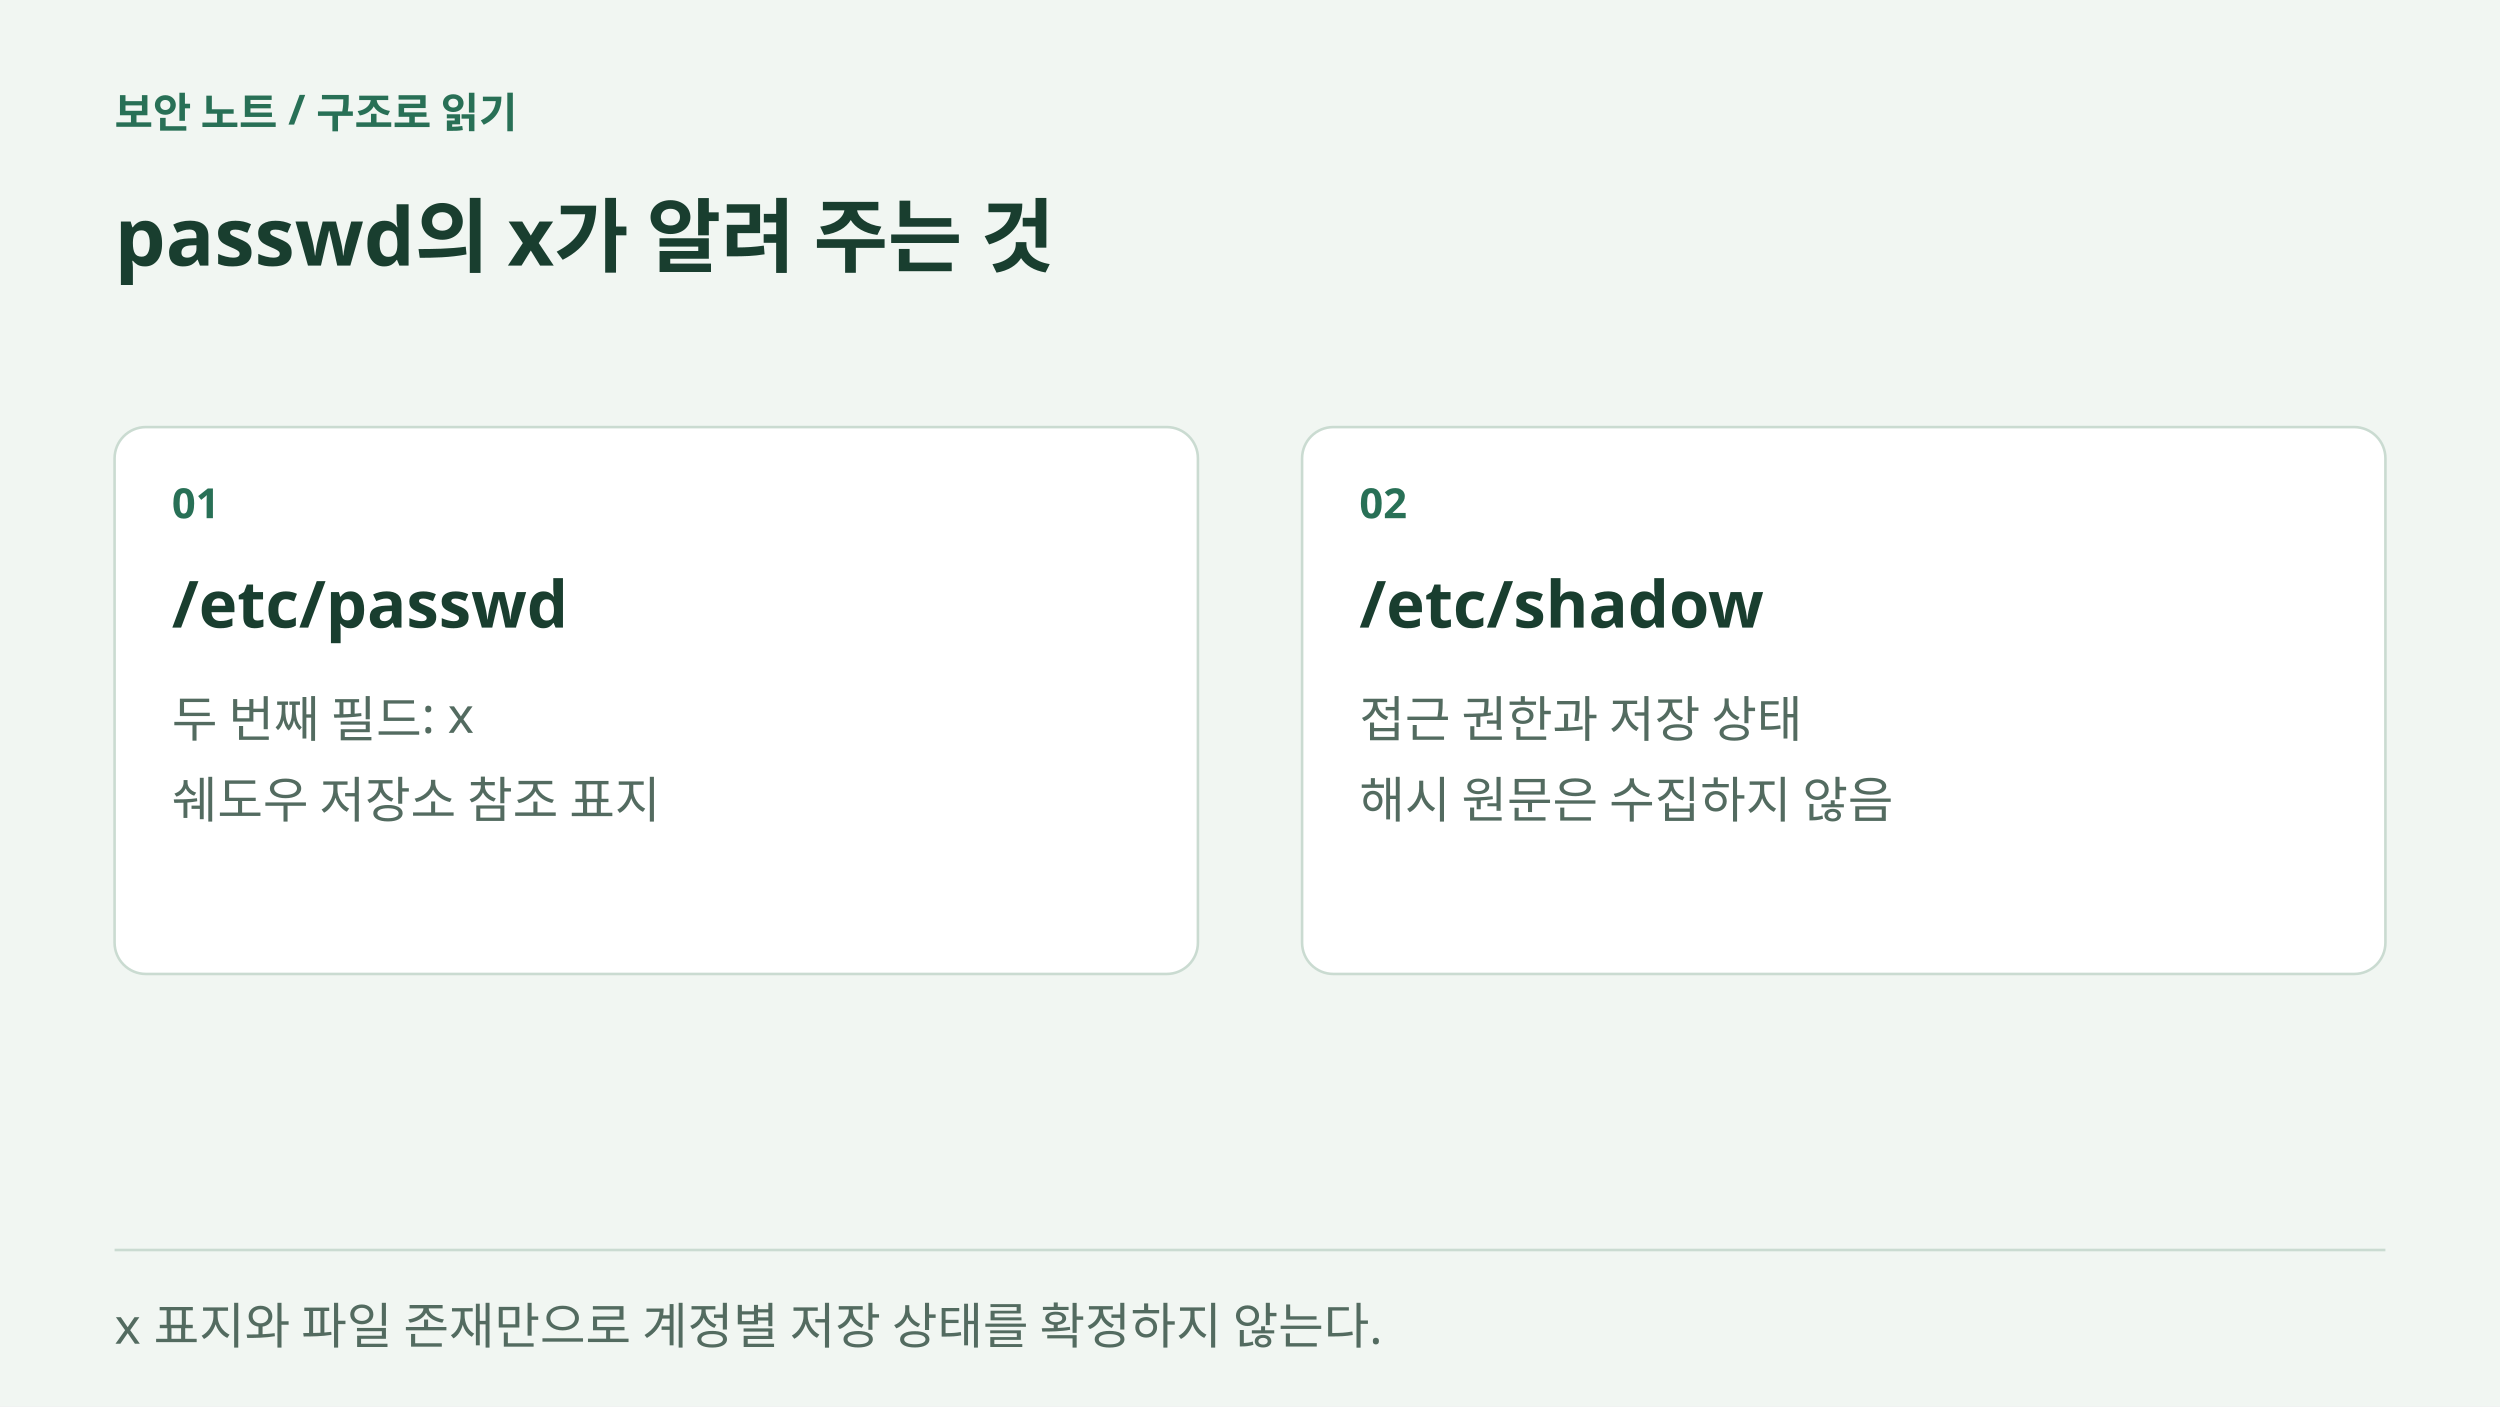
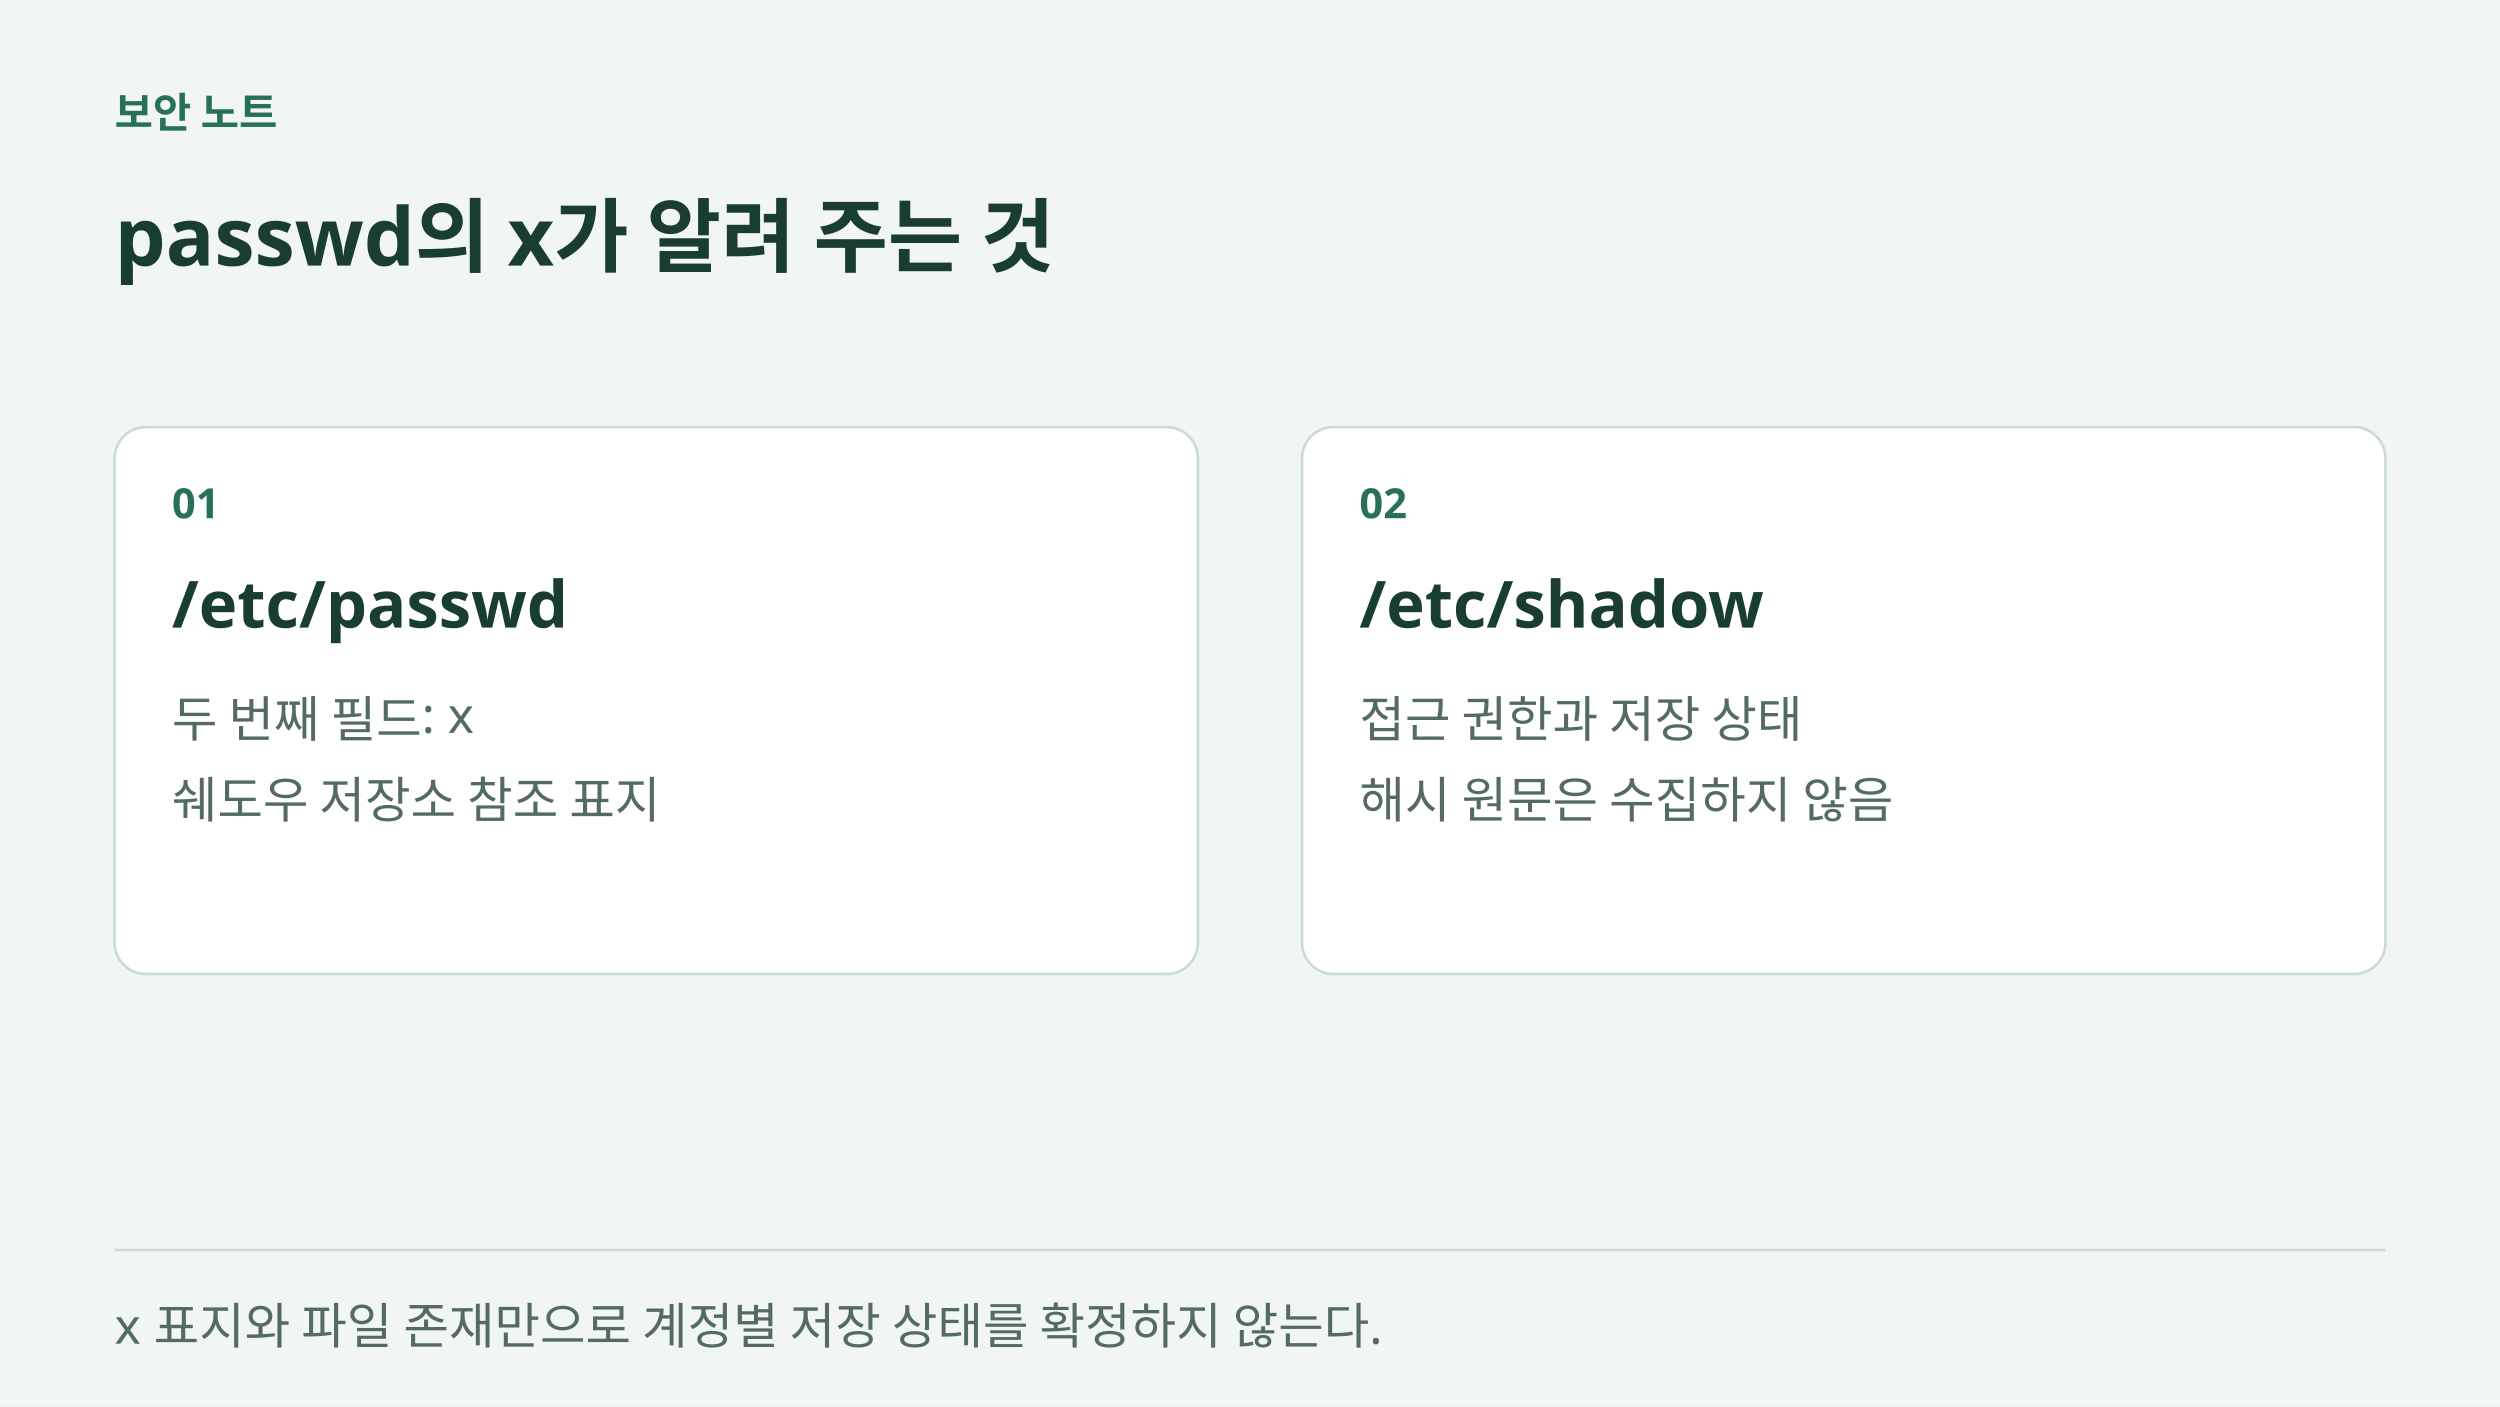
<svg xmlns="http://www.w3.org/2000/svg" width="960" height="540" viewBox="0 0 960 540" role="img" aria-labelledby="title desc">
  <rect width="960" height="540" fill="#f1f6f2" />
  <g font-family="'Malgun Gothic','Noto Sans KR',sans-serif">
-     <text x="44" y="49" font-size="16" fill="#287056" font-weight="700">보안 노트  /  구조로 읽기</text>
+     <text x="44" y="49" font-size="16" fill="#287056" font-weight="700">보안 노트</text>
    <text x="44" y="102" font-size="31" fill="#193e2f" font-weight="700">passwd의 x가 알려 주는 것</text>
    <rect x="44" y="164" width="416" height="210" rx="12" fill="#fff" stroke="#cadbd1" />
    <text x="66" y="199" font-size="16" fill="#287056" font-weight="700">01</text>
    <text x="66" y="241" font-size="25" fill="#193e2f" font-weight="700">/etc/passwd</text>
    <text x="66" y="283" font-size="19" fill="#536b60" font-weight="400">두 번째 필드: x</text>
    <text x="66" y="314" font-size="19" fill="#536b60" font-weight="400">쉐도우 저장소 참조 표지</text>
    <rect x="500" y="164" width="416" height="210" rx="12" fill="#fff" stroke="#cadbd1" />
    <text x="522" y="199" font-size="16" fill="#287056" font-weight="700">02</text>
    <text x="522" y="241" font-size="25" fill="#193e2f" font-weight="700">/etc/shadow</text>
    <text x="522" y="283" font-size="19" fill="#536b60" font-weight="400">접근 권한과 저장 상태</text>
    <text x="522" y="314" font-size="19" fill="#536b60" font-weight="400">해시 원문은 수집하지 않음</text>
    <path d="M44 480H916" stroke="#cadbd1" />
    <text x="44" y="516" font-size="19" fill="#536b60" font-weight="400">x 표지와 파일 존재만으로 계정별 저장 상태를 확정하지 않는다.</text>
  </g>
</svg>
